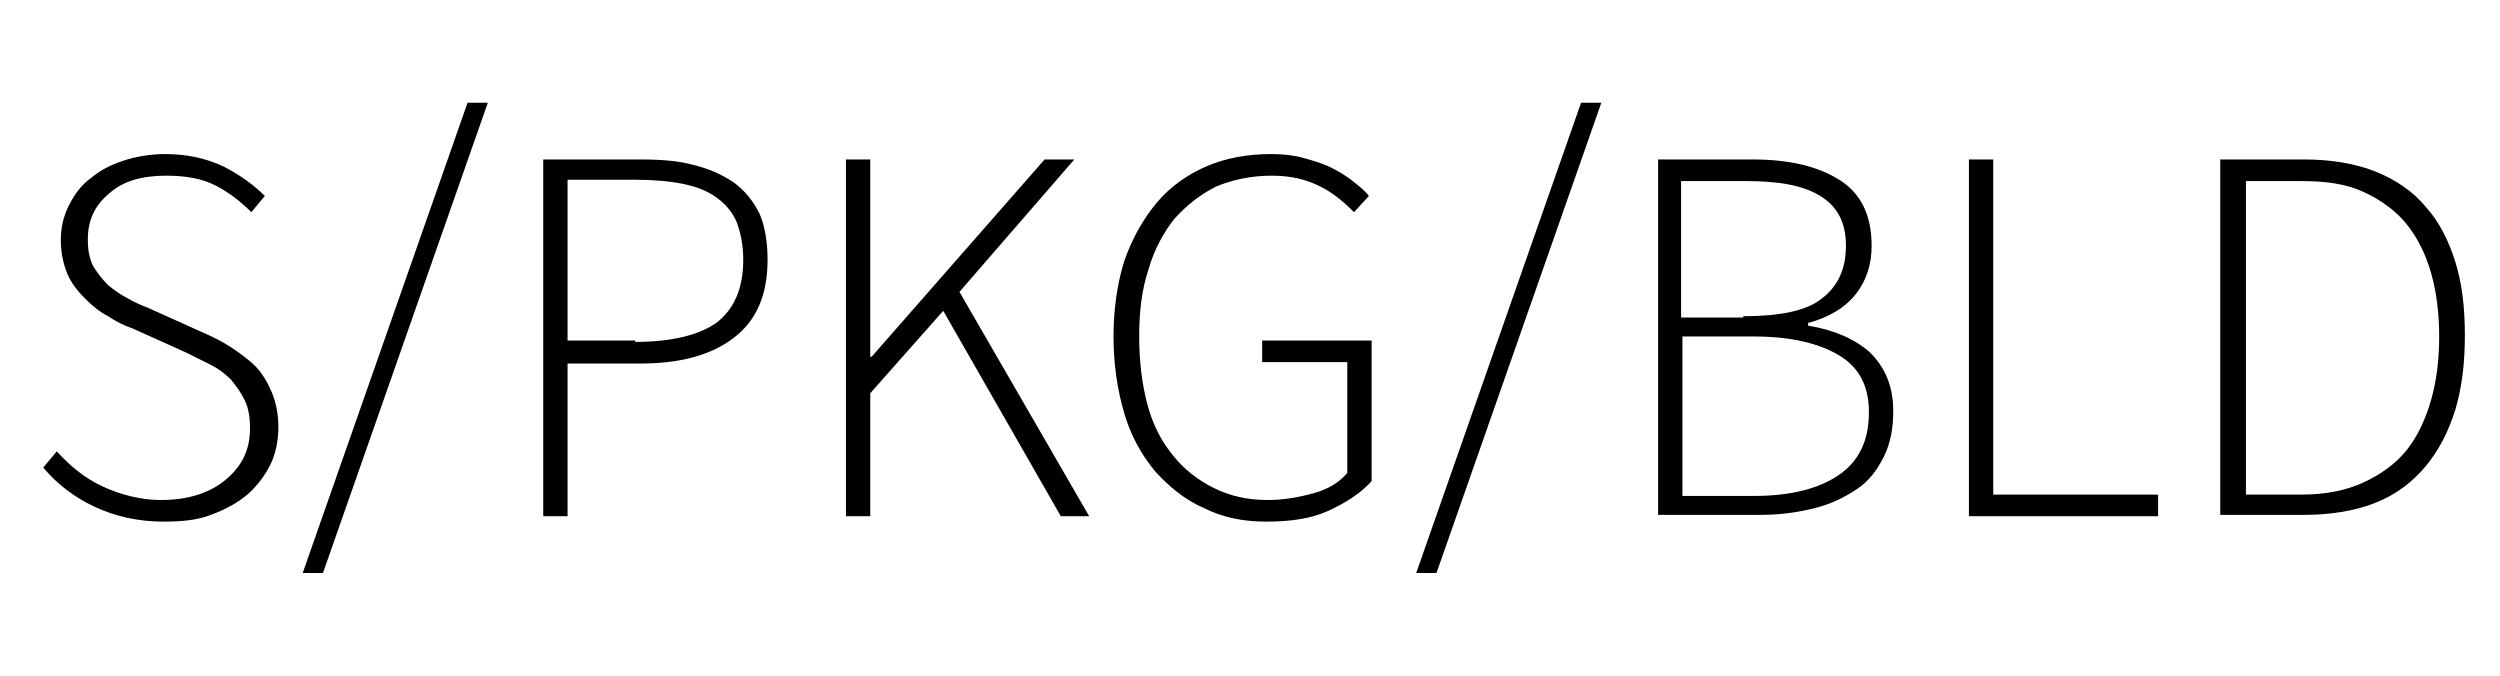
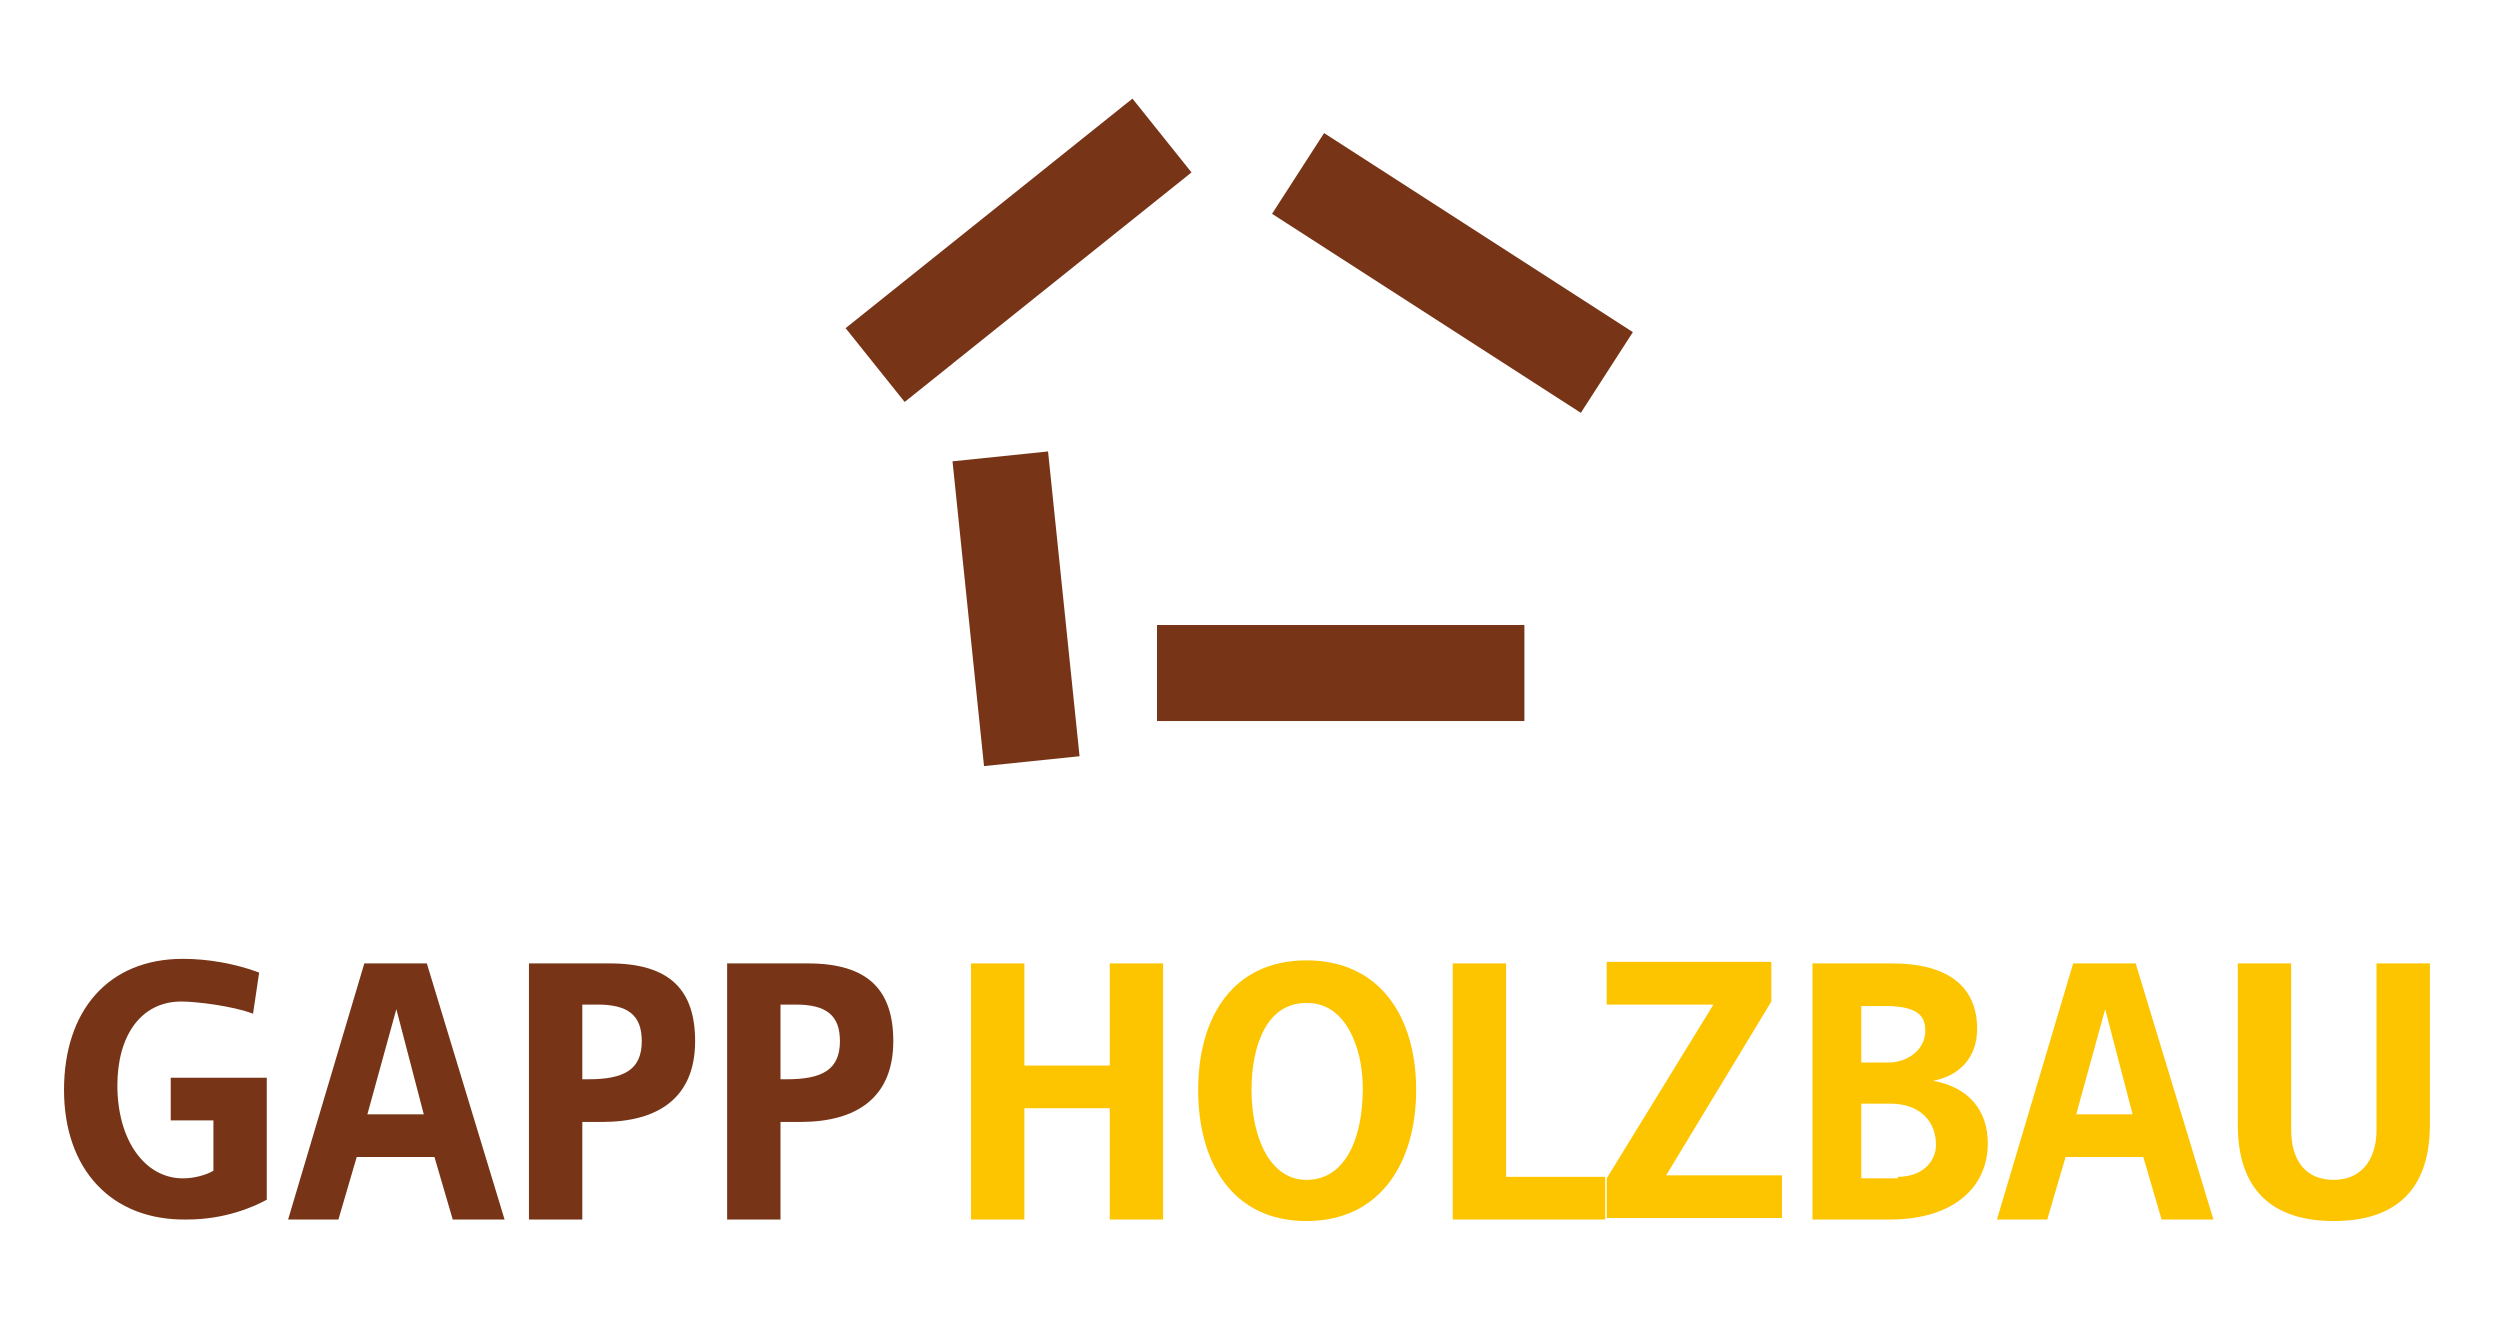
- <svg xmlns="http://www.w3.org/2000/svg" viewBox="0 0 185 50">
-   <path d="M4.2 33.4c1 1.1 2.1 2 3.4 2.6 1.3.6 2.8 1 4.3 1 2 0 3.6-.5 4.8-1.5 1.2-1 1.8-2.2 1.8-3.8 0-.8-.1-1.5-.4-2.1-.3-.6-.6-1-1-1.5-.4-.4-.9-.8-1.5-1.1l-1.8-.9-4-1.8c-.6-.2-1.2-.5-1.8-.9-.6-.3-1.2-.8-1.7-1.3S5.3 21 5 20.3s-.5-1.6-.5-2.5c0-1 .2-1.8.6-2.6.4-.8.9-1.5 1.6-2 .7-.6 1.5-1 2.4-1.3.9-.3 2-.5 3.1-.5 1.6 0 3 .3 4.3.9 1.2.6 2.3 1.4 3.1 2.2l-1 1.2c-.8-.8-1.7-1.5-2.7-2-1-.5-2.2-.7-3.6-.7-1.8 0-3.2.4-4.2 1.3-1.1.9-1.6 2-1.6 3.4 0 .8.1 1.4.4 2 .3.5.7 1 1.1 1.4.5.4.9.7 1.5 1 .5.3 1 .5 1.5.7l4 1.8c.7.3 1.5.7 2.1 1.1s1.3.9 1.8 1.4c.5.5.9 1.2 1.2 1.9.3.7.5 1.6.5 2.6s-.2 2-.6 2.8-1 1.6-1.7 2.2c-.7.6-1.6 1.1-2.7 1.5-1 .4-2.2.5-3.5.5-1.9 0-3.6-.4-5.1-1.1-1.5-.7-2.8-1.7-3.8-2.9l1-1.2zM34.6 7.6h1.5L23.9 42.4h-1.5L34.6 7.6zm5.6 4.2h7.2c1.5 0 2.8.1 3.9.4 1.2.3 2.1.7 3 1.3.8.6 1.4 1.3 1.9 2.3.4.9.6 2.1.6 3.4 0 2.6-.8 4.5-2.5 5.8-1.7 1.3-4 1.9-6.9 1.9H42v11.3h-1.8V11.8zM47 25.3c2.7 0 4.7-.5 6-1.4 1.3-1 2-2.5 2-4.7 0-1.1-.2-2-.5-2.8-.3-.7-.8-1.3-1.5-1.8s-1.5-.8-2.5-1c-1-.2-2.2-.3-3.5-.3h-5v11.9h5zm15.6-13.5h1.8v14.6h.1l12.8-14.6h2.2L71 21.6l9.6 16.6h-2.1L69.8 23l-5.4 6.1v9.1h-1.8V11.8zm19.8 13.1c0-2.1.3-4 .8-5.6.6-1.7 1.4-3.1 2.4-4.3 1-1.2 2.3-2.1 3.7-2.7 1.4-.6 3-.9 4.8-.9.9 0 1.7.1 2.4.3.7.2 1.4.4 2 .7.6.3 1.1.6 1.6 1s.9.7 1.2 1.1l-1.1 1.2c-.7-.7-1.5-1.4-2.5-1.9s-2.1-.8-3.6-.8-2.9.3-4.1.8c-1.2.6-2.2 1.4-3.1 2.4-.8 1-1.5 2.3-1.9 3.7-.5 1.5-.7 3.1-.7 5 0 1.8.2 3.5.6 5 .4 1.5 1 2.7 1.9 3.8.8 1 1.8 1.8 3 2.4 1.2.6 2.5.9 4 .9 1.2 0 2.3-.2 3.4-.5s1.9-.8 2.5-1.5v-8.2h-6.3v-1.6h8.1v10.4c-.8.9-1.9 1.6-3.2 2.2-1.3.6-2.9.8-4.6.8-1.7 0-3.2-.3-4.6-1-1.4-.6-2.6-1.6-3.6-2.7-1-1.2-1.8-2.6-2.3-4.3-.5-1.7-.8-3.6-.8-5.7zM117 7.6h1.5l-12.2 34.8h-1.5L117 7.6zm5.6 4.2h7.1c2.7 0 4.8.5 6.4 1.5 1.6 1 2.4 2.6 2.4 4.9 0 1.4-.4 2.6-1.2 3.6-.8 1-2 1.7-3.5 2.1v.2c1.9.3 3.5 1 4.6 2 1.1 1.1 1.7 2.5 1.7 4.3 0 1.3-.2 2.4-.7 3.4-.5 1-1.1 1.8-2 2.4-.9.6-1.9 1.1-3.1 1.4-1.2.3-2.5.5-4 .5h-7.6V11.8zm6.4 11.6c2.7 0 4.7-.4 5.8-1.3 1.2-.9 1.8-2.2 1.8-3.9 0-1.7-.6-2.9-1.9-3.7-1.3-.8-3.1-1.1-5.5-1.1h-4.8v10.1h4.6zm.8 13.3c2.6 0 4.7-.5 6.2-1.5s2.3-2.5 2.3-4.7c0-1.9-.7-3.3-2.2-4.2-1.5-.9-3.6-1.4-6.3-1.4h-5.3v11.8h5.3zm15.9-24.9h1.8v24.8h12.2v1.6h-14V11.8zm18.7 0h6.1c2 0 3.8.3 5.3.9 1.5.6 2.8 1.5 3.7 2.6 1 1.1 1.7 2.5 2.2 4.1.5 1.6.7 3.4.7 5.4s-.2 3.8-.7 5.5c-.5 1.6-1.2 3-2.2 4.2-1 1.2-2.2 2.1-3.7 2.7-1.5.6-3.3.9-5.3.9h-6.2V11.8zm5.9 24.8c1.8 0 3.3-.3 4.6-.9 1.3-.6 2.4-1.4 3.2-2.4s1.4-2.3 1.8-3.7c.4-1.4.6-3 .6-4.7 0-1.7-.2-3.3-.6-4.7-.4-1.4-1-2.6-1.8-3.6s-1.9-1.8-3.2-2.4c-1.3-.6-2.8-.8-4.6-.8h-4.1v23.2h4.1z" />
+ <svg xmlns="http://www.w3.org/2000/svg" width="100%" height="100%" viewBox="0 0 164 87" version="1.1" xml:space="preserve" style="fill-rule:evenodd;clip-rule:evenodd;stroke-linejoin:round;stroke-miterlimit:2;">
+   <g transform="matrix(1,0,0,1,-334,-251)">
+     <g>
+       <g transform="matrix(0.9947,-0.1028,0.1028,0.9947,-27.7844,42.7143)">
+         <rect x="397.5" y="280.9" width="6.3" height="20.1" style="fill:rgb(119,52,22);" />
+       </g>
+       <rect x="409.9" y="292" width="24.1" height="6.3" style="fill:rgb(119,52,22);" />
+       <g transform="matrix(0.7808,-0.6248,0.6248,0.7808,-79.2379,309.084)">
+         <rect x="388.8" y="264.3" width="24.1" height="6.2" style="fill:rgb(119,52,22);" />
+       </g>
+       <g transform="matrix(0.5418,-0.8405,0.8405,0.5418,-29.393,484.058)">
+         <rect x="426.2" y="256.9" width="6.3" height="24.1" style="fill:rgb(119,52,22);" />
+       </g>
+       <path d="M338.2,322.5C338.2,317.3 341.1,313.9 346,313.9C347.6,313.9 349.4,314.2 351,314.8L350.6,317.5C349.3,317 346.9,316.7 345.9,316.7C343.2,316.7 341.7,319 341.7,322.2C341.7,325.8 343.5,328.3 346,328.3C346.7,328.3 347.5,328.1 348,327.8L348,324.5L345.2,324.5L345.2,321.7L351.5,321.7L351.5,329.7C350.6,330.2 348.7,331 346.3,331C341.3,331.1 338.2,327.7 338.2,322.5Z" style="fill:rgb(119,52,22);fill-rule:nonzero;" />
+       <path d="M363.7,331L362.5,326.9L357.4,326.9L356.2,331L352.9,331L357.9,314.2L362,314.2L367.1,331L363.7,331ZM360,317.2L358.1,324.1L361.8,324.1L360,317.2Z" style="fill:rgb(119,52,22);fill-rule:nonzero;" />
+       <path d="M372.2,324.5L372.2,331L368.7,331L368.7,314.2L374,314.2C378,314.2 379.6,316 379.6,319.3C379.6,323 377.2,324.6 373.5,324.6L372.2,324.6L372.2,324.5ZM374.1,316.9L372.2,316.9L372.2,321.8L372.6,321.8C374.9,321.8 376.1,321.2 376.1,319.3C376.1,317.6 375.2,316.9 373.2,316.9L374.1,316.9Z" style="fill:rgb(119,52,22);fill-rule:nonzero;" />
+       <path d="M385.2,324.5L385.2,331L381.7,331L381.7,314.2L387,314.2C391,314.2 392.6,316 392.6,319.3C392.6,323 390.2,324.6 386.5,324.6L385.2,324.6L385.2,324.5ZM387.1,316.9L385.2,316.9L385.2,321.8L385.6,321.8C387.9,321.8 389.1,321.2 389.1,319.3C389.1,317.6 388.2,316.9 386.2,316.9L387.1,316.9Z" style="fill:rgb(119,52,22);fill-rule:nonzero;" />
+       <path d="M406.8,331L406.8,323.7L401.2,323.7L401.2,331L397.7,331L397.7,314.2L401.2,314.2L401.2,320.9L406.8,320.9L406.8,314.2L410.3,314.2L410.3,331L406.8,331Z" style="fill:rgb(253,196,0);fill-rule:nonzero;" />
+       <path d="M412.6,322.5C412.6,317.7 414.9,314 419.7,314C424.6,314 426.9,317.8 426.9,322.5C426.9,327.2 424.6,331.1 419.7,331.1C414.8,331.1 412.6,327.2 412.6,322.5ZM416.1,322.5C416.1,325.6 417.3,328.4 419.7,328.4C422.3,328.4 423.4,325.6 423.4,322.4C423.4,319.6 422.2,316.8 419.8,316.8C417.1,316.7 416.1,319.6 416.1,322.5Z" style="fill:rgb(253,196,0);fill-rule:nonzero;" />
+       <path d="M429.3,331L429.3,314.2L432.8,314.2L432.8,328.2L439.3,328.2L439.3,331L429.3,331Z" style="fill:rgb(253,196,0);fill-rule:nonzero;" />
+       <path d="M439.4,331L439.4,328.3L446.4,316.9L439.4,316.9L439.4,314.1L450.2,314.1L450.2,316.7L443.3,328.1L450.9,328.1L450.9,330.9L439.4,330.9L439.4,331Z" style="fill:rgb(253,196,0);fill-rule:nonzero;" />
+       <path d="M452.8,314.2L458.1,314.2C461.9,314.2 463.7,315.8 463.7,318.5C463.7,320.4 462.5,321.6 460.8,321.9C463.1,322.3 464.4,323.8 464.4,326C464.4,329 462,331 458,331L452.9,331L452.9,314.2L452.8,314.2ZM456.1,317L456.1,320.7L457.9,320.7C459.1,320.7 460.3,319.9 460.3,318.6C460.3,317.5 459.6,317.1 458.1,317L456.1,317ZM458.5,328.2C460.1,328.2 461,327.2 461,326.1C461,324.6 460,323.4 458,323.4L456.1,323.4L456.1,328.3L458.5,328.3L458.5,328.2Z" style="fill:rgb(253,196,0);fill-rule:nonzero;" />
+       <path d="M475.8,331L474.6,326.9L469.5,326.9L468.3,331L465,331L470,314.2L474.1,314.2L479.2,331L475.8,331ZM472.1,317.2L470.2,324.1L473.9,324.1L472.1,317.2Z" style="fill:rgb(253,196,0);fill-rule:nonzero;" />
+       <path d="M480.8,324.8L480.8,314.2L484.3,314.2L484.3,325.1C484.3,327.2 485.3,328.4 487.1,328.4C488.8,328.4 489.9,327.2 489.9,325.1L489.9,314.2L493.4,314.2L493.4,324.8C493.4,329 491.2,331.1 487.1,331.1C483,331.1 480.8,329 480.8,324.8Z" style="fill:rgb(253,196,0);fill-rule:nonzero;" />
+     </g>
+   </g>
</svg>
